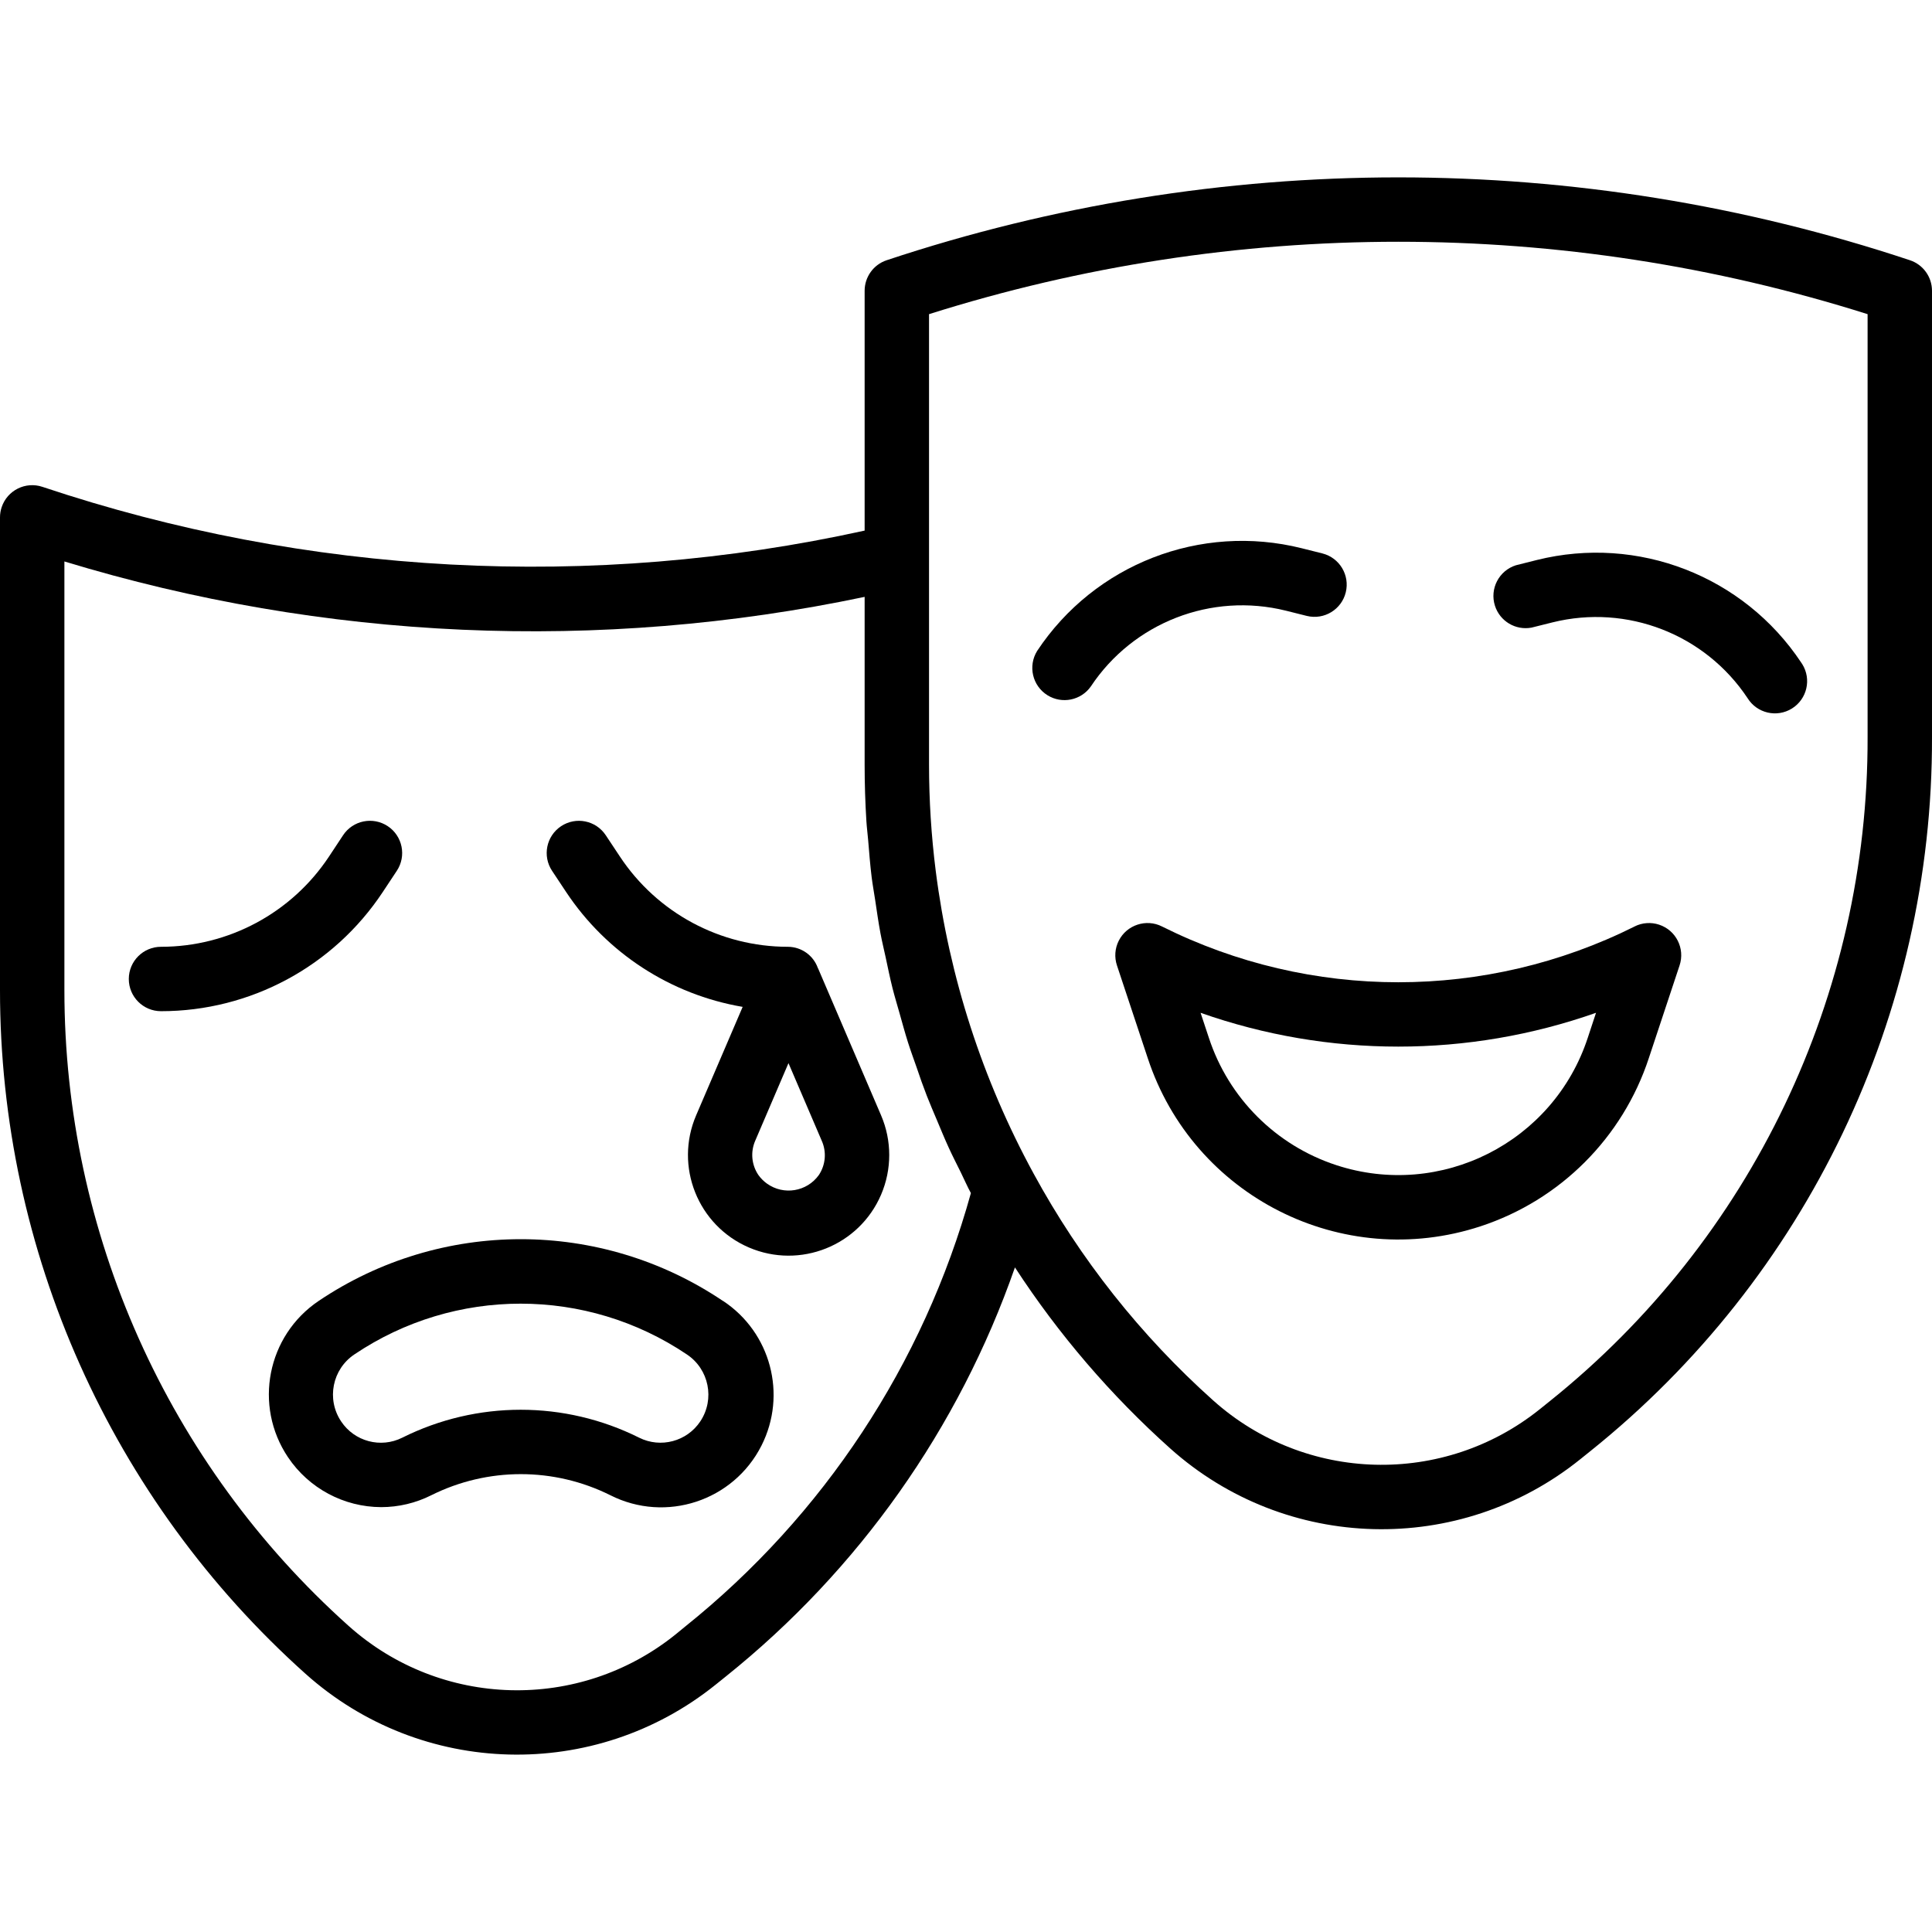
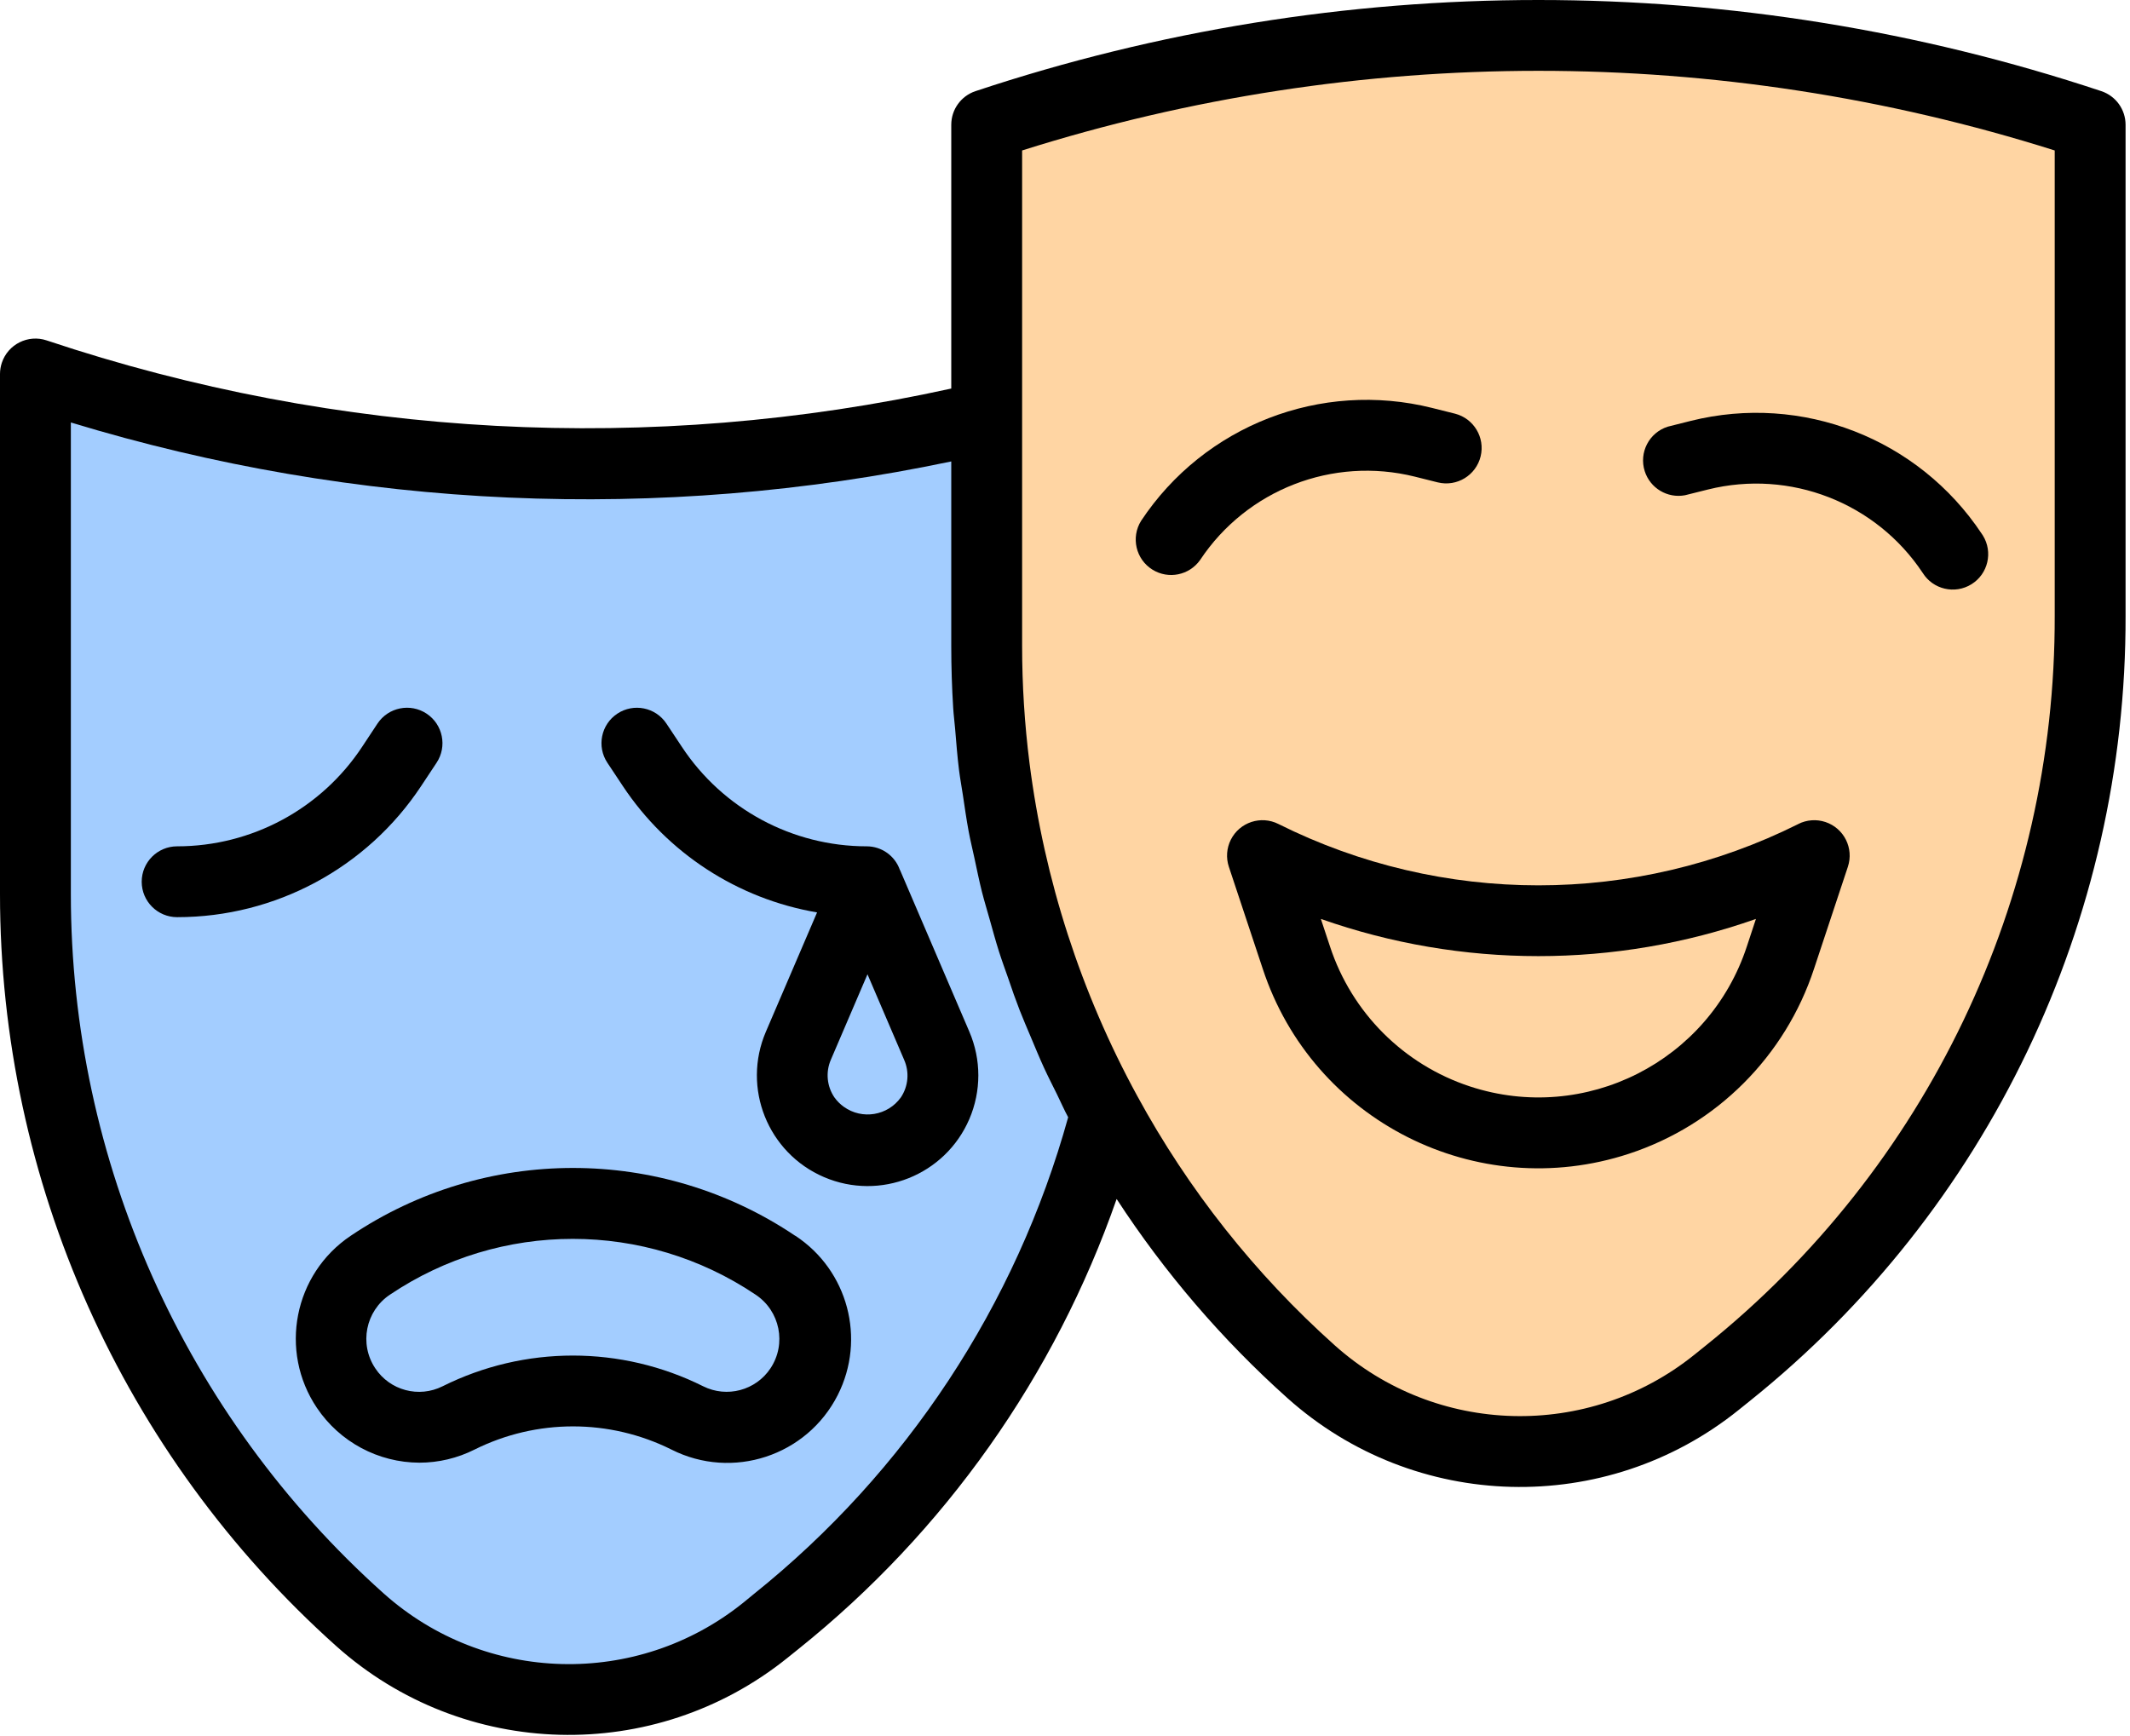
- <svg xmlns="http://www.w3.org/2000/svg" version="1.1" id="Capa_1" x="0px" y="0px" viewBox="0 0 480.001 480.001" style="enable-background:new 0 0 480.001 480.001;" xml:space="preserve">
-   <g>
-     <g>
-       <path d="M328.584,137.508l-5.2-1.304c-25.094-6.267-51.415,3.953-65.704,25.512c-2.333,3.752-1.184,8.685,2.568,11.018    c3.598,2.238,8.316,1.282,10.76-2.178c10.554-15.894,29.964-23.434,48.48-18.832l5.208,1.304c4.293,1.043,8.619-1.592,9.663-5.885    C335.391,142.893,332.819,138.601,328.584,137.508z" />
+ <svg xmlns="http://www.w3.org/2000/svg" width="100%" height="100%" viewBox="0 0 481 392" version="1.1" xml:space="preserve" style="fill-rule:evenodd;clip-rule:evenodd;stroke-linejoin:round;stroke-miterlimit:2;">
+   <g transform="matrix(1,0,0,1,-0.000999973,-44.069)">
+     <g transform="matrix(1,0,0,1,-734.689,-305.886)">
+       <path d="M742.533,436.995L741.42,549.835L755.082,627.455L782.272,673.468L821.04,720.853L862.87,736.414L897.354,728.868L926.267,706.38L951.967,672.113L972.314,641.059L986.235,610.004L1013.01,639.988L1042.99,665.688L1061.19,677.467L1089.04,679.609L1131.87,657.121L1157.57,634.633L1177.92,600.366L1196.12,557.532L1206.83,507.203L1208.97,460.085L1211.11,424.747L1205.76,380.842L1184.34,370.134L1145.79,363.709L1102.96,356.213L1070.83,356.213L1029.07,360.496L981.951,369.063L962.676,376.559L960.534,414.039L960.534,440.81L938.046,449.377L844.883,455.802L788.128,448.306L742.533,436.995Z" style="fill:rgb(163,205,255);" />
+       <path d="M960.534,440.81L960.55,527.241L986.235,610.004L1013.01,639.988L1042.99,665.688L1061.19,677.467L1089.04,679.609L1131.87,657.121L1157.57,634.633L1177.92,600.366L1196.12,557.532L1206.83,507.203L1208.97,460.085L1211.11,424.747L1205.76,380.842L1184.34,370.134L1145.79,363.709L1102.96,356.213L1070.83,356.213L1029.07,360.496L981.951,369.063L962.676,376.559L960.534,414.039L960.534,440.81Z" style="fill:rgb(255,213,163);" />
+       <g transform="matrix(1,0,0,1,734.69,305.887)">
+         <g id="marker6DomKult">
+           <g>
+             <g>
+               <g>
+                 <g>
+                   <path d="M328.584,137.508L323.384,136.204C298.29,129.937 271.969,140.157 257.68,161.716C255.347,165.468 256.496,170.401 260.248,172.734C263.846,174.972 268.564,174.016 271.008,170.556C281.562,154.662 300.972,147.122 319.488,151.724L324.696,153.028C328.989,154.071 333.315,151.436 334.359,147.143C335.391,142.893 332.819,138.601 328.584,137.508Z" style="fill-rule:nonzero;" />
+                 </g>
+               </g>
+               <g>
+                 <g>
+                   <path d="M412.221,229.736C410.198,229.063 407.991,229.226 406.088,230.187L406.112,230.187C369.156,248.659 325.66,248.659 288.704,230.187C284.761,228.194 279.948,229.775 277.955,233.718C276.993,235.62 276.831,237.828 277.504,239.851L285.144,262.859C296.437,297.242 333.465,315.96 367.848,304.667C387.637,298.167 403.157,282.647 409.656,262.859L417.288,239.851C418.682,235.659 416.413,231.131 412.221,229.736ZM394.48,257.828C385.959,283.825 357.977,297.992 331.979,289.471C316.996,284.56 305.246,272.81 300.336,257.828L298.28,251.628C330.072,262.828 364.736,262.828 396.528,251.628L394.48,257.828Z" style="fill-rule:nonzero;" />
+                 </g>
+               </g>
+               <g>
+                 <g>
+                   <path d="M447.771,165.01C447.689,164.878 447.602,164.748 447.512,164.62C433.212,143.084 406.907,132.877 381.824,139.132L376.608,140.444C372.398,141.786 370.074,146.287 371.416,150.496C372.641,154.337 376.532,156.666 380.496,155.932L385.72,154.628C404.231,150.031 423.634,157.57 434.184,173.46C436.517,177.212 441.451,178.362 445.202,176.028C448.954,173.695 450.104,168.762 447.771,165.01Z" style="fill-rule:nonzero;" />
+                 </g>
+               </g>
+               <g>
+                 <g>
+                   <path d="M474.536,64.66C392.005,37.204 302.803,37.204 220.272,64.66C217.013,65.753 214.816,68.806 214.816,72.244L214.816,131.828C146.993,146.752 76.392,142.995 10.536,120.956C6.346,119.555 1.813,121.817 0.413,126.007C0.14,126.824 0,127.679 0,128.54L0,245.988C-0.001,310.84 27.615,372.623 75.936,415.876C104.674,441.581 147.797,442.702 177.832,418.524L180.28,416.556C213.317,390.092 238.229,354.855 252.16,314.884C262.989,331.513 275.965,346.641 290.752,359.876C319.488,385.58 362.608,386.701 392.64,362.524L395.088,360.556C448.945,317.412 480.203,252.075 480,183.068L480,72.244C479.999,68.804 477.798,65.75 474.536,64.66ZM170.248,404.1L167.848,406.068C143.894,425.351 109.499,424.447 86.592,403.932C41.668,363.721 15.995,306.28 16,245.988L16,139.492C80.473,159.126 148.861,162.153 214.816,148.292L214.816,190.02C214.816,194.697 214.963,199.375 215.256,204.052C215.352,205.604 215.56,207.14 215.688,208.692C215.944,211.796 216.184,214.908 216.568,218.004C216.808,219.884 217.152,221.74 217.432,223.604C217.848,226.356 218.232,229.116 218.744,231.852C219.112,233.836 219.6,235.804 220.024,237.78C220.584,240.372 221.104,242.972 221.752,245.54C222.272,247.588 222.896,249.612 223.464,251.644C224.16,254.108 224.824,256.58 225.6,259.02C226.256,261.084 227.008,263.116 227.72,265.156C228.52,267.556 229.36,269.916 230.272,272.268C231.072,274.316 231.944,276.324 232.792,278.34C233.76,280.644 234.704,282.948 235.744,285.212C236.672,287.236 237.688,289.212 238.68,291.22C239.536,292.948 240.28,294.708 241.216,296.42C229.449,338.873 204.62,376.546 170.248,404.1ZM464,183.068C464.183,247.227 435.127,307.974 385.064,348.1L382.616,350.068C358.672,369.327 324.306,368.423 301.408,347.932C283.42,331.842 268.331,312.781 256.8,291.58C244.077,268.248 235.828,242.743 232.48,216.38C231.373,207.623 230.818,198.806 230.816,189.98L230.816,78.052C306.694,54.068 388.122,54.068 464,78.052L464,183.068Z" style="fill-rule:nonzero;" />
+                 </g>
+               </g>
+               <g>
+                 <g>
+                   <path d="M96.336,205.26C92.651,202.817 87.683,203.823 85.24,207.508L81.768,212.764C72.501,226.791 56.812,235.229 40,235.228C35.582,235.228 32,238.81 32,243.228C32,247.646 35.582,251.228 40,251.228C62.176,251.235 82.874,240.111 95.104,221.612L98.584,216.356C101.027,212.671 100.021,207.703 96.336,205.26Z" style="fill-rule:nonzero;" />
+                 </g>
+               </g>
+               <g>
+                 <g>
+                   <path d="M179.632,323.204L179.592,323.204C149.243,302.764 109.533,302.764 79.184,323.204C66.349,331.829 62.936,349.226 71.561,362.061C76.743,369.773 85.413,374.411 94.704,374.444C99.03,374.442 103.296,373.428 107.16,371.484C121.161,364.5 137.631,364.5 151.632,371.484C165.409,378.449 182.224,372.928 189.189,359.151C195.595,346.48 191.485,331.02 179.632,323.204ZM173.992,353.132C170.674,358.126 164.156,359.865 158.792,357.188C140.267,347.936 118.469,347.936 99.944,357.188C94.581,359.876 88.055,358.135 84.744,353.132C81.069,347.626 82.548,340.184 88.048,336.5C113.013,319.69 145.675,319.69 170.64,336.5C176.157,340.168 177.657,347.613 173.992,353.132Z" style="fill-rule:nonzero;" />
+                 </g>
+               </g>
+               <g>
+                 <g>
+                   <path d="M218.904,277.108L203.28,240.66L203.2,240.524C202.084,237.36 199.099,235.24 195.744,235.228C178.934,235.231 163.246,226.792 153.984,212.764L150.496,207.508C148.053,203.825 143.087,202.821 139.404,205.264C135.721,207.707 134.717,212.673 137.16,216.356L140.648,221.612C150.707,236.769 166.58,247.098 184.512,250.156L172.952,277.108C167.51,289.797 173.385,304.496 186.074,309.938C198.763,315.38 213.462,309.505 218.904,296.816C221.603,290.524 221.603,283.4 218.904,277.108ZM203.44,291.932C200.473,296.079 194.706,297.035 190.56,294.068C189.736,293.478 189.014,292.757 188.424,291.932C186.722,289.423 186.42,286.218 187.624,283.436L195.896,264.132L204.168,283.436C205.398,286.206 205.123,289.412 203.44,291.932Z" style="fill-rule:nonzero;" />
+                 </g>
+               </g>
+             </g>
+           </g>
+         </g>
+       </g>
    </g>
  </g>
-   <g>
-     <g>
-       <path d="M412.221,229.736c-2.023-0.673-4.23-0.51-6.133,0.451h0.024c-36.956,18.472-80.452,18.472-117.408,0    c-3.943-1.993-8.756-0.412-10.749,3.531c-0.962,1.902-1.124,4.11-0.451,6.133l7.64,23.008    c11.293,34.383,48.321,53.101,82.704,41.808c19.789-6.5,35.309-22.02,41.808-41.808l7.632-23.008    C418.682,235.659,416.413,231.131,412.221,229.736z M394.48,257.828c-8.521,25.997-36.503,40.164-62.501,31.643    c-14.983-4.911-26.733-16.661-31.643-31.643l-2.056-6.2c31.792,11.2,66.456,11.2,98.248,0L394.48,257.828z" />
-     </g>
-   </g>
-   <g>
-     <g>
-       <path d="M447.771,165.01c-0.082-0.132-0.169-0.262-0.259-0.39c-14.3-21.536-40.605-31.743-65.688-25.488l-5.216,1.312    c-4.21,1.342-6.534,5.843-5.192,10.052c1.225,3.841,5.116,6.17,9.08,5.436l5.224-1.304c18.511-4.597,37.914,2.942,48.464,18.832    c2.333,3.752,7.267,4.902,11.018,2.568C448.954,173.695,450.104,168.762,447.771,165.01z" />
-     </g>
-   </g>
-   <g>
-     <g>
-       <path d="M474.536,64.66c-82.531-27.456-171.733-27.456-254.264,0c-3.259,1.093-5.456,4.146-5.456,7.584v59.584    c-67.823,14.924-138.424,11.167-204.28-10.872c-4.19-1.401-8.723,0.861-10.123,5.051C0.14,126.824,0,127.679,0,128.54v117.448    c-0.001,64.852,27.615,126.635,75.936,169.888c28.738,25.705,71.861,26.826,101.896,2.648l2.448-1.968    c33.037-26.464,57.949-61.701,71.88-101.672c10.829,16.629,23.805,31.757,38.592,44.992    c28.736,25.704,71.856,26.825,101.888,2.648l2.448-1.968c53.857-43.144,85.115-108.481,84.912-177.488V72.244    C479.999,68.804,477.798,65.75,474.536,64.66z M170.248,404.1l-2.4,1.968c-23.954,19.283-58.349,18.379-81.256-2.136    C41.668,363.721,15.995,306.28,16,245.988V139.492c64.473,19.634,132.861,22.661,198.816,8.8v41.728    c0,4.677,0.147,9.355,0.44,14.032c0.096,1.552,0.304,3.088,0.432,4.64c0.256,3.104,0.496,6.216,0.88,9.312    c0.24,1.88,0.584,3.736,0.864,5.6c0.416,2.752,0.8,5.512,1.312,8.248c0.368,1.984,0.856,3.952,1.28,5.928    c0.56,2.592,1.08,5.192,1.728,7.76c0.52,2.048,1.144,4.072,1.712,6.104c0.696,2.464,1.36,4.936,2.136,7.376    c0.656,2.064,1.408,4.096,2.12,6.136c0.8,2.4,1.64,4.76,2.552,7.112c0.8,2.048,1.672,4.056,2.52,6.072    c0.968,2.304,1.912,4.608,2.952,6.872c0.928,2.024,1.944,4,2.936,6.008c0.856,1.728,1.6,3.488,2.536,5.2    C229.449,338.873,204.62,376.546,170.248,404.1z M464,183.068c0.183,64.159-28.873,124.906-78.936,165.032l-2.448,1.968    c-23.944,19.259-58.31,18.355-81.208-2.136c-17.988-16.09-33.077-35.151-44.608-56.352c-12.723-23.332-20.972-48.837-24.32-75.2    c-1.107-8.757-1.662-17.574-1.664-26.4V78.052c75.878-23.984,157.306-23.984,233.184,0V183.068z" />
-     </g>
-   </g>
-   <g>
-     <g>
-       <path d="M96.336,205.26c-3.685-2.443-8.653-1.437-11.096,2.248l-3.472,5.256C72.501,226.791,56.812,235.229,40,235.228    c-4.418,0-8,3.582-8,8s3.582,8,8,8c22.176,0.007,42.874-11.117,55.104-29.616l3.48-5.256    C101.027,212.671,100.021,207.703,96.336,205.26z" />
-     </g>
-   </g>
-   <g>
-     <g>
-       <path d="M179.632,323.204h-0.04c-30.349-20.44-70.059-20.44-100.408,0c-12.835,8.625-16.248,26.022-7.623,38.857    c5.182,7.712,13.852,12.35,23.143,12.383c4.326-0.002,8.592-1.016,12.456-2.96c14.001-6.984,30.471-6.984,44.472,0    c13.777,6.965,30.592,1.444,37.557-12.333C195.595,346.48,191.485,331.02,179.632,323.204z M173.992,353.132    c-3.318,4.994-9.836,6.733-15.2,4.056c-18.525-9.252-40.323-9.252-58.848,0c-5.363,2.688-11.889,0.947-15.2-4.056    c-3.675-5.506-2.196-12.948,3.304-16.632c24.965-16.81,57.627-16.81,82.592,0C176.157,340.168,177.657,347.613,173.992,353.132z" />
-     </g>
-   </g>
-   <g>
-     <g>
-       <path d="M218.904,277.108L203.28,240.66l-0.08-0.136c-1.116-3.164-4.101-5.284-7.456-5.296    c-16.81,0.003-32.498-8.436-41.76-22.464l-3.488-5.256c-2.443-3.683-7.409-4.687-11.092-2.244    c-3.683,2.443-4.687,7.409-2.244,11.092l3.488,5.256c10.059,15.157,25.932,25.486,43.864,28.544l-11.56,26.952    c-5.442,12.689,0.433,27.388,13.122,32.83c12.689,5.442,27.388-0.433,32.83-13.122C221.603,290.524,221.603,283.4,218.904,277.108    z M203.44,291.932c-2.967,4.147-8.734,5.103-12.88,2.136c-0.824-0.59-1.546-1.311-2.136-2.136c-1.702-2.509-2.004-5.714-0.8-8.496    l8.272-19.304l8.272,19.304C205.398,286.206,205.123,289.412,203.44,291.932z" />
-     </g>
-   </g>
-   <g>
- </g>
-   <g>
- </g>
-   <g>
- </g>
-   <g>
- </g>
-   <g>
- </g>
-   <g>
- </g>
-   <g>
- </g>
-   <g>
- </g>
-   <g>
- </g>
-   <g>
- </g>
-   <g>
- </g>
-   <g>
- </g>
-   <g>
- </g>
-   <g>
- </g>
-   <g>
- </g>
</svg>
